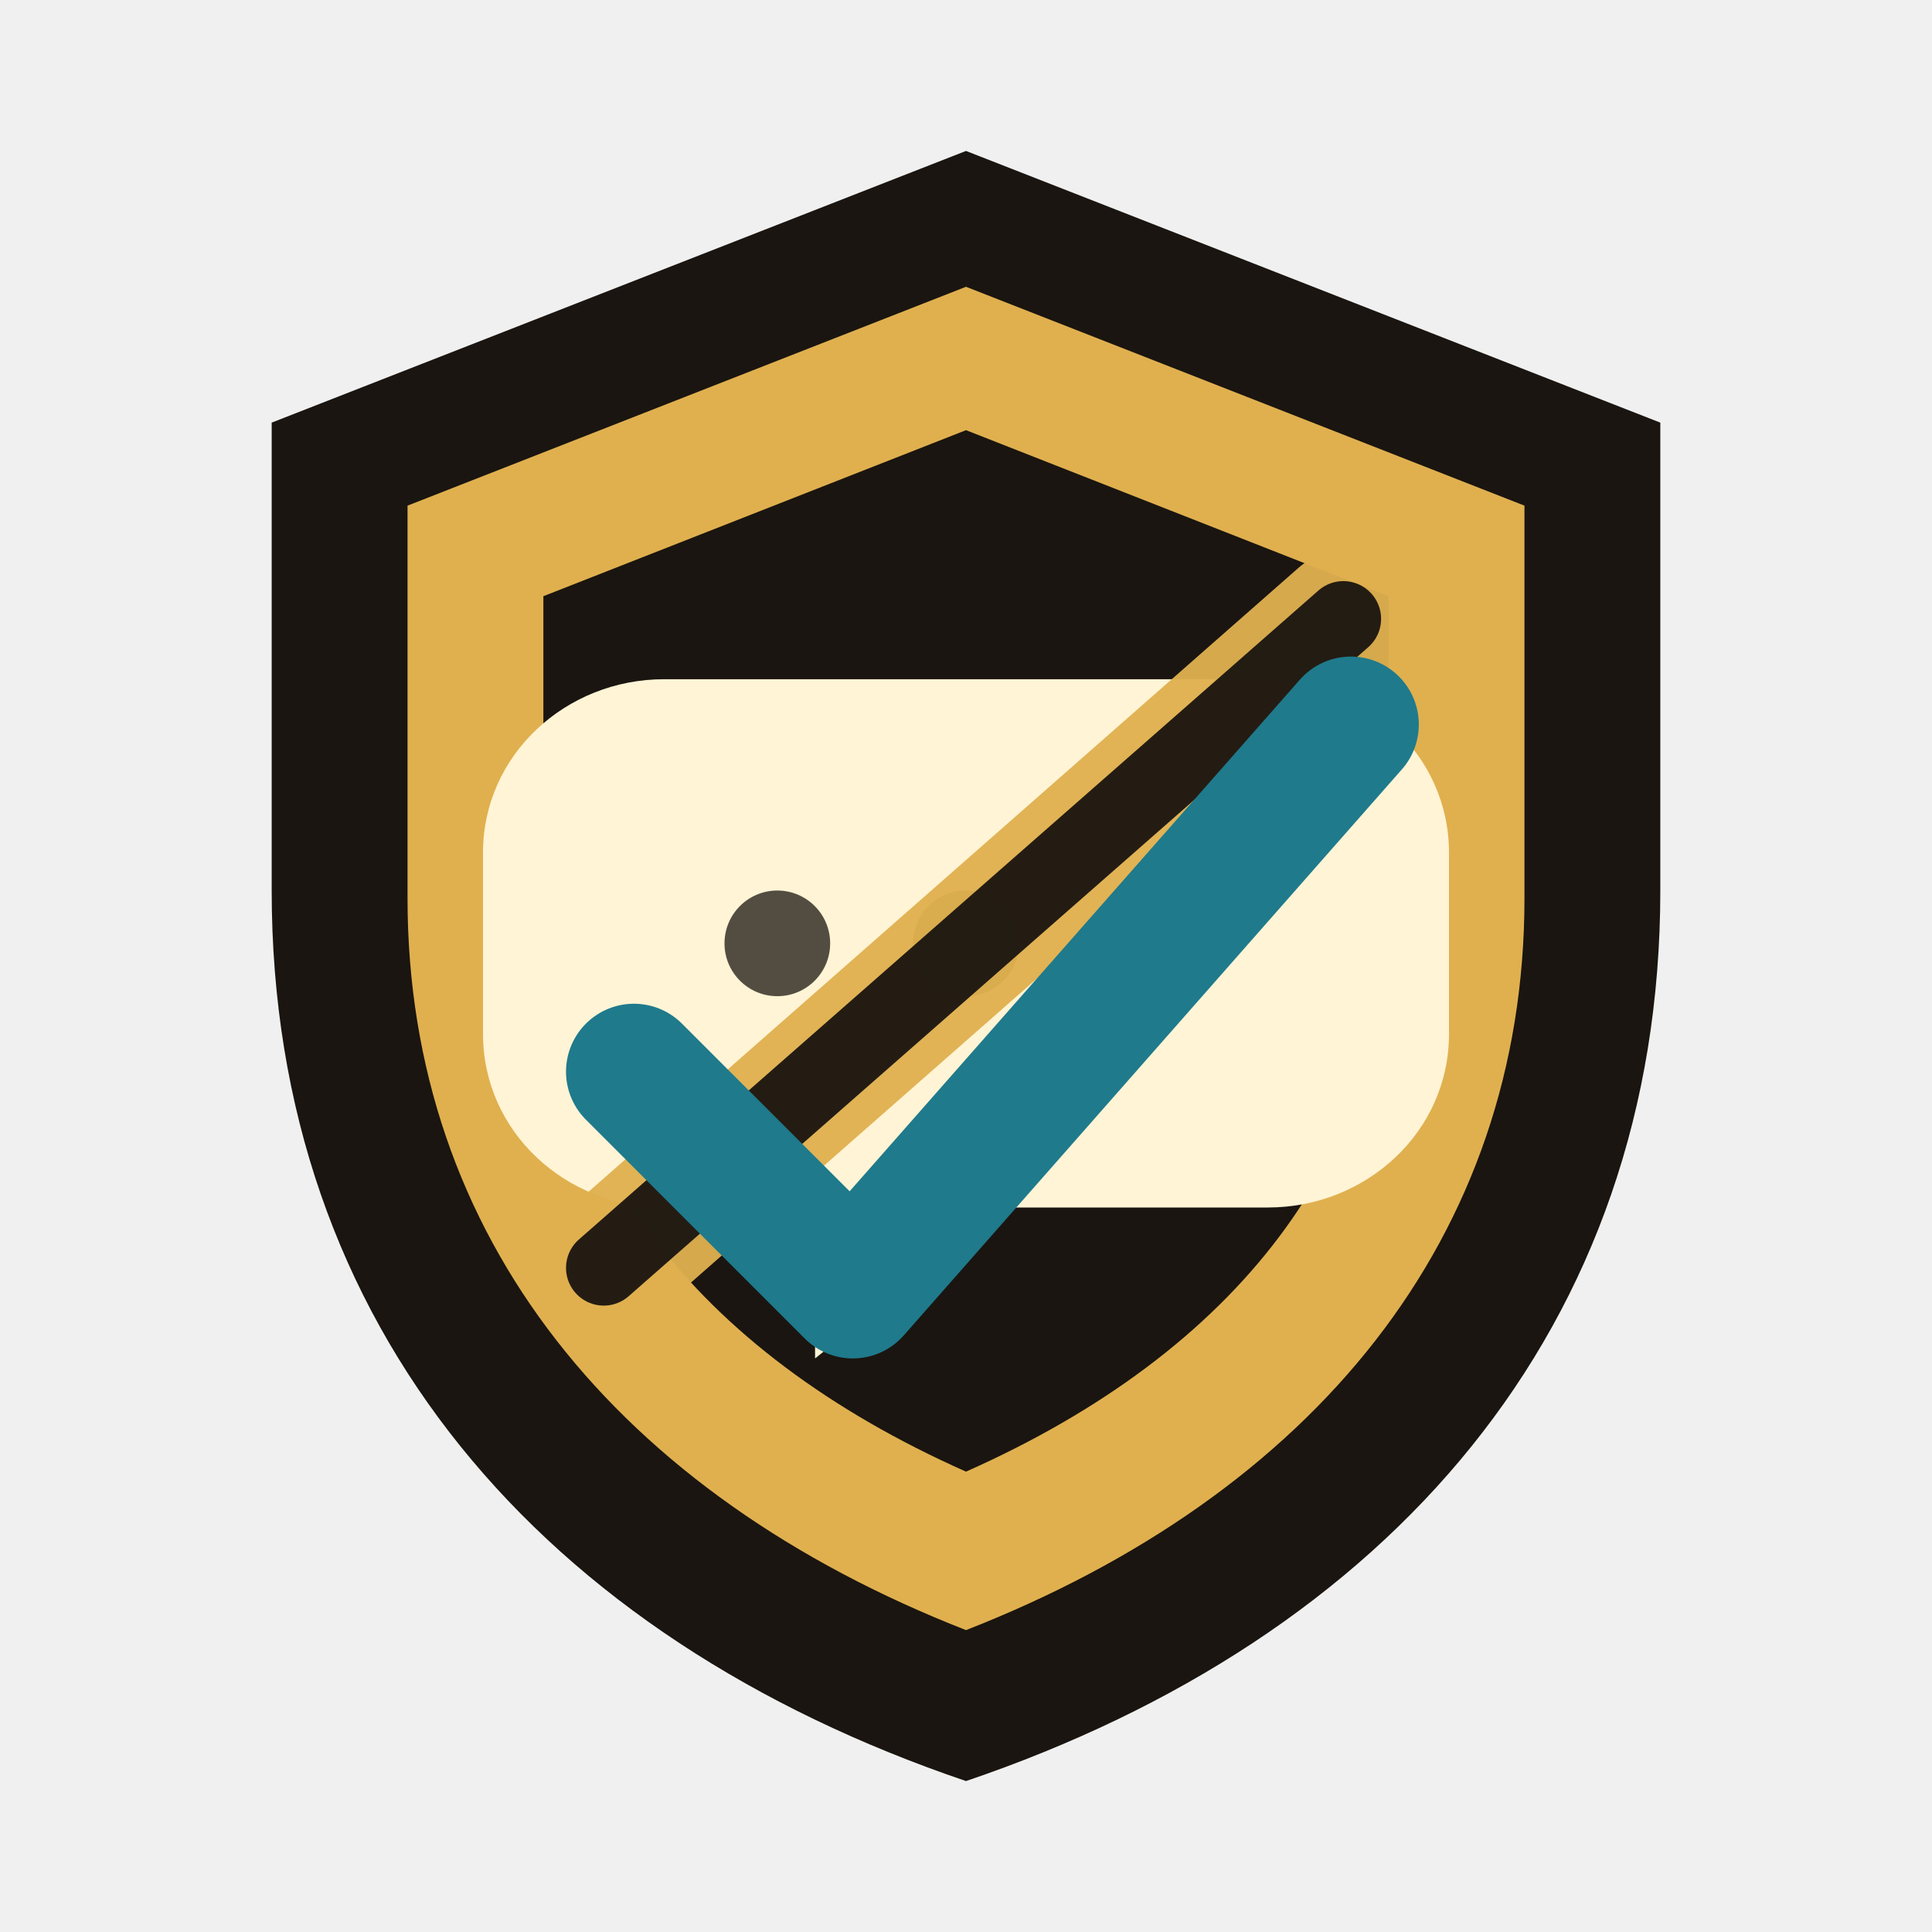
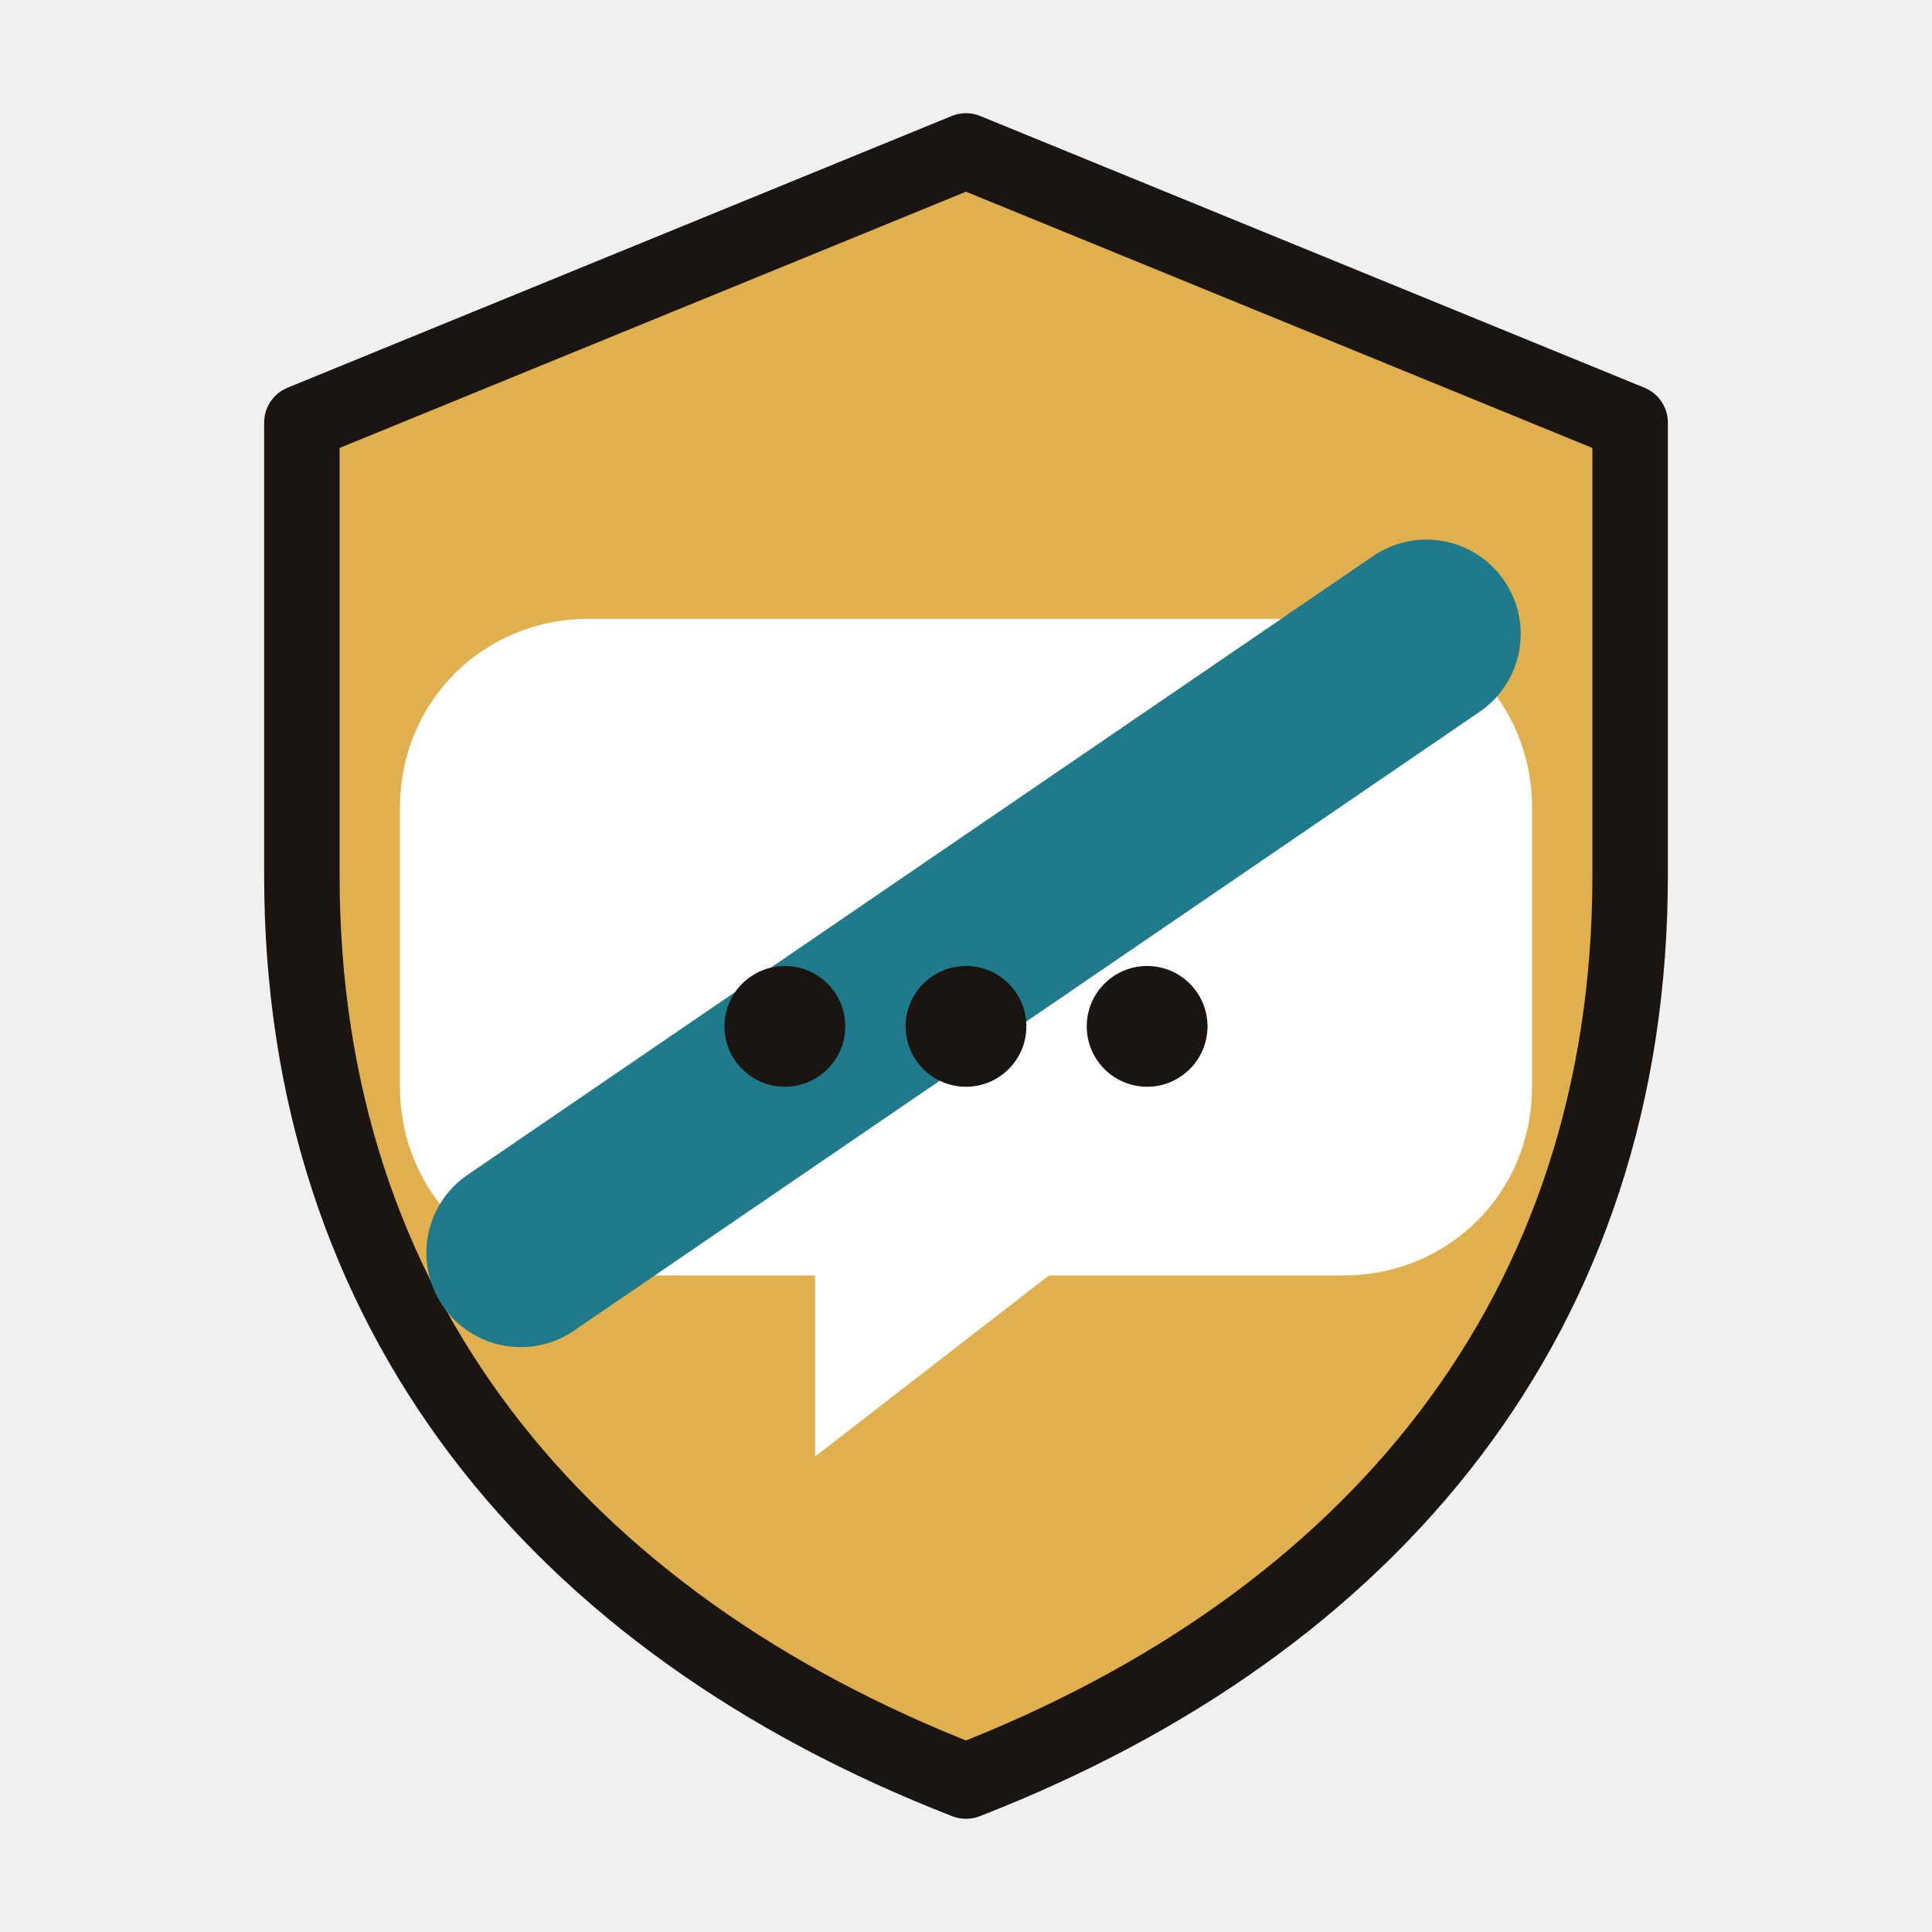
<svg xmlns="http://www.w3.org/2000/svg" viewBox="0 0 256 256" role="img" aria-labelledby="title desc">
-   <path d="M128 20 220 56v62c0 58-36 99-92 118-56-19-92-60-92-118V56z" fill="#1A1510" />
-   <path d="M128 38 202 67v52c0 45-28 79-74 97-46-18-74-52-74-97V67z" fill="#E0B04F" />
-   <path d="M128 57 184 79v41c0 33-20 59-56 75-36-16-56-42-56-75V79z" fill="#1A1510" />
-   <path d="M88 90h80c13 0 24 10 24 23v24c0 13-11 23-24 23h-35l-25 20v-20H88c-13 0-24-10-24-23v-24c0-13 11-23 24-23z" fill="#FFF4D5" />
-   <circle cx="103" cy="125" r="7" fill="#1A1510" opacity="0.75" />
-   <circle cx="128" cy="125" r="7" fill="#1A1510" opacity="0.75" />
-   <circle cx="153" cy="125" r="7" fill="#1A1510" opacity="0.75" />
-   <path d="M79 169 178 82" stroke="#E0B04F" stroke-width="18" stroke-linecap="round" opacity="0.95" />
-   <path d="M80 168 178 82" stroke="#1A1510" stroke-width="10" stroke-linecap="round" opacity="0.95" />
-   <path d="M84 142 113 171 179 96" fill="none" stroke="#1F7A8C" stroke-width="18" stroke-linecap="round" stroke-linejoin="round" />
+   <path d="M128 20 216 56v60c0 58-34 99-88 120-54-21-88-62-88-120V56z" fill="#E0B04F" stroke="#1A1510" stroke-width="10" stroke-linejoin="round" />
+   <path d="M78 82h100c14 0 25 11 25 25v37c0 14-11 25-25 25h-39l-31 24v-24H78c-14 0-25-11-25-25v-37c0-14 11-25 25-25z" fill="#FFFFFF" />
+   <path d="M69 166 189 84" stroke="#1F7A8C" stroke-width="25" stroke-linecap="round" />
+   <circle cx="104" cy="136" r="8" fill="#1A1510" />
+   <circle cx="128" cy="136" r="8" fill="#1A1510" />
+   <circle cx="152" cy="136" r="8" fill="#1A1510" />
</svg>
